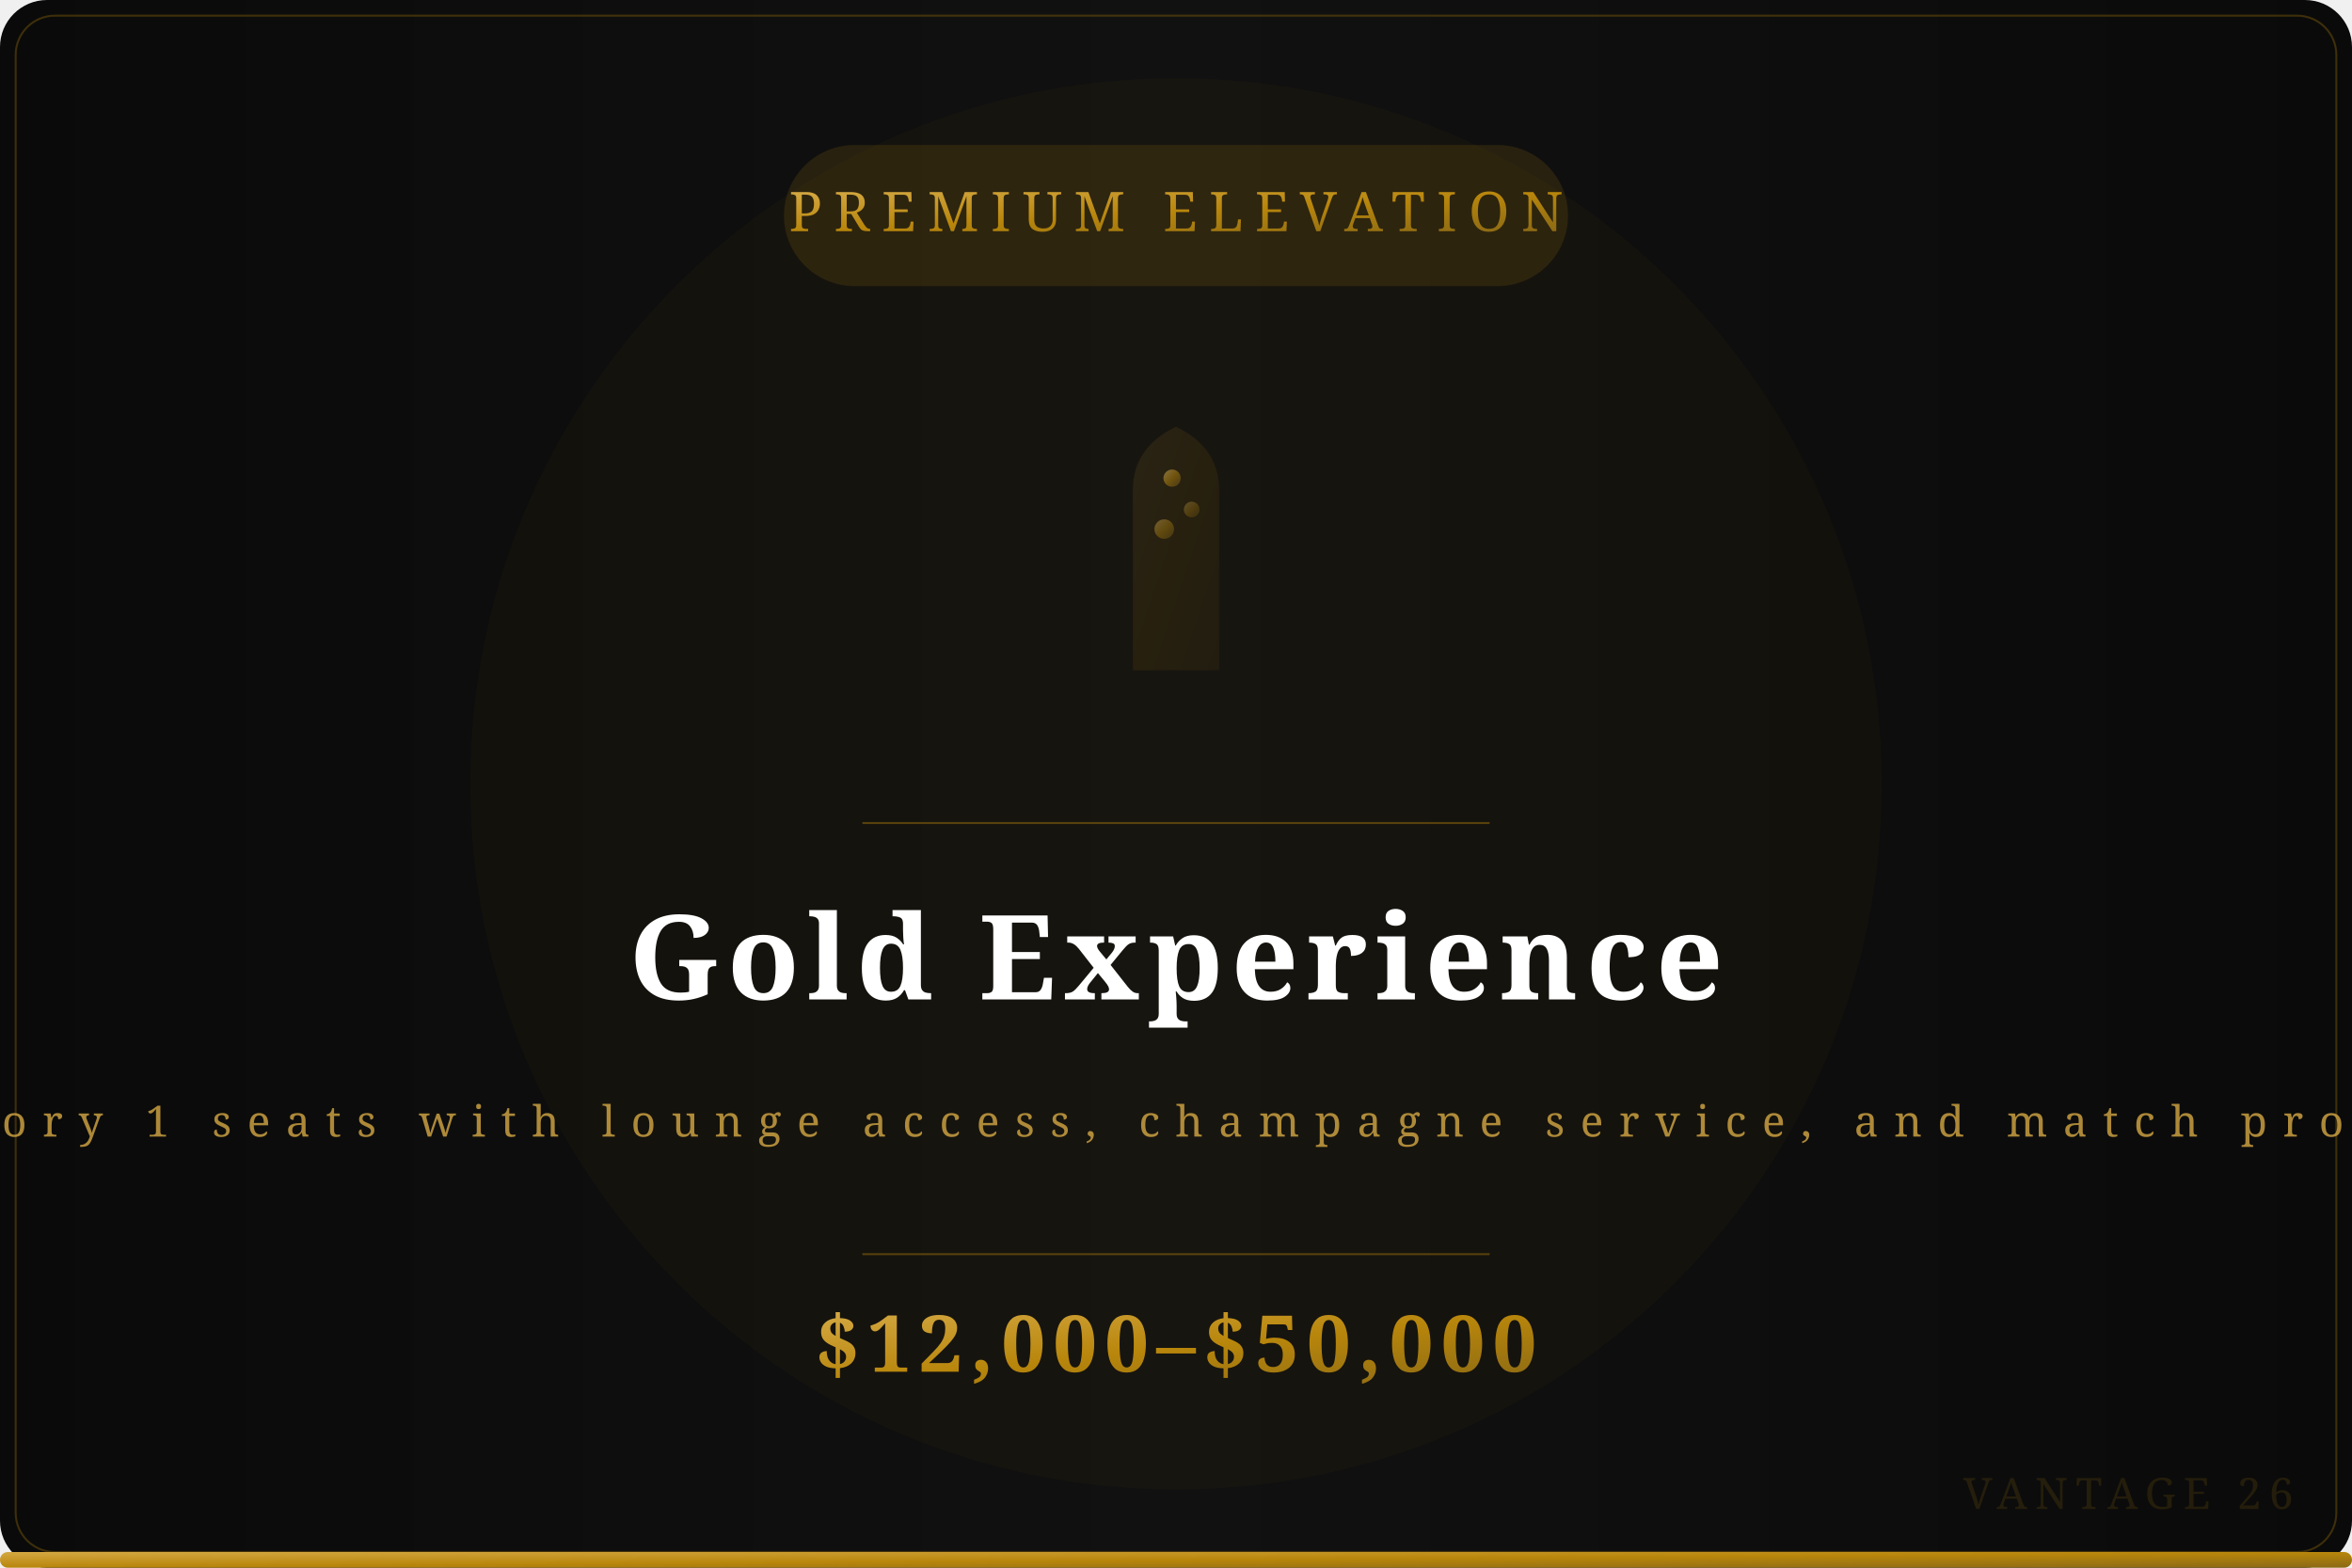
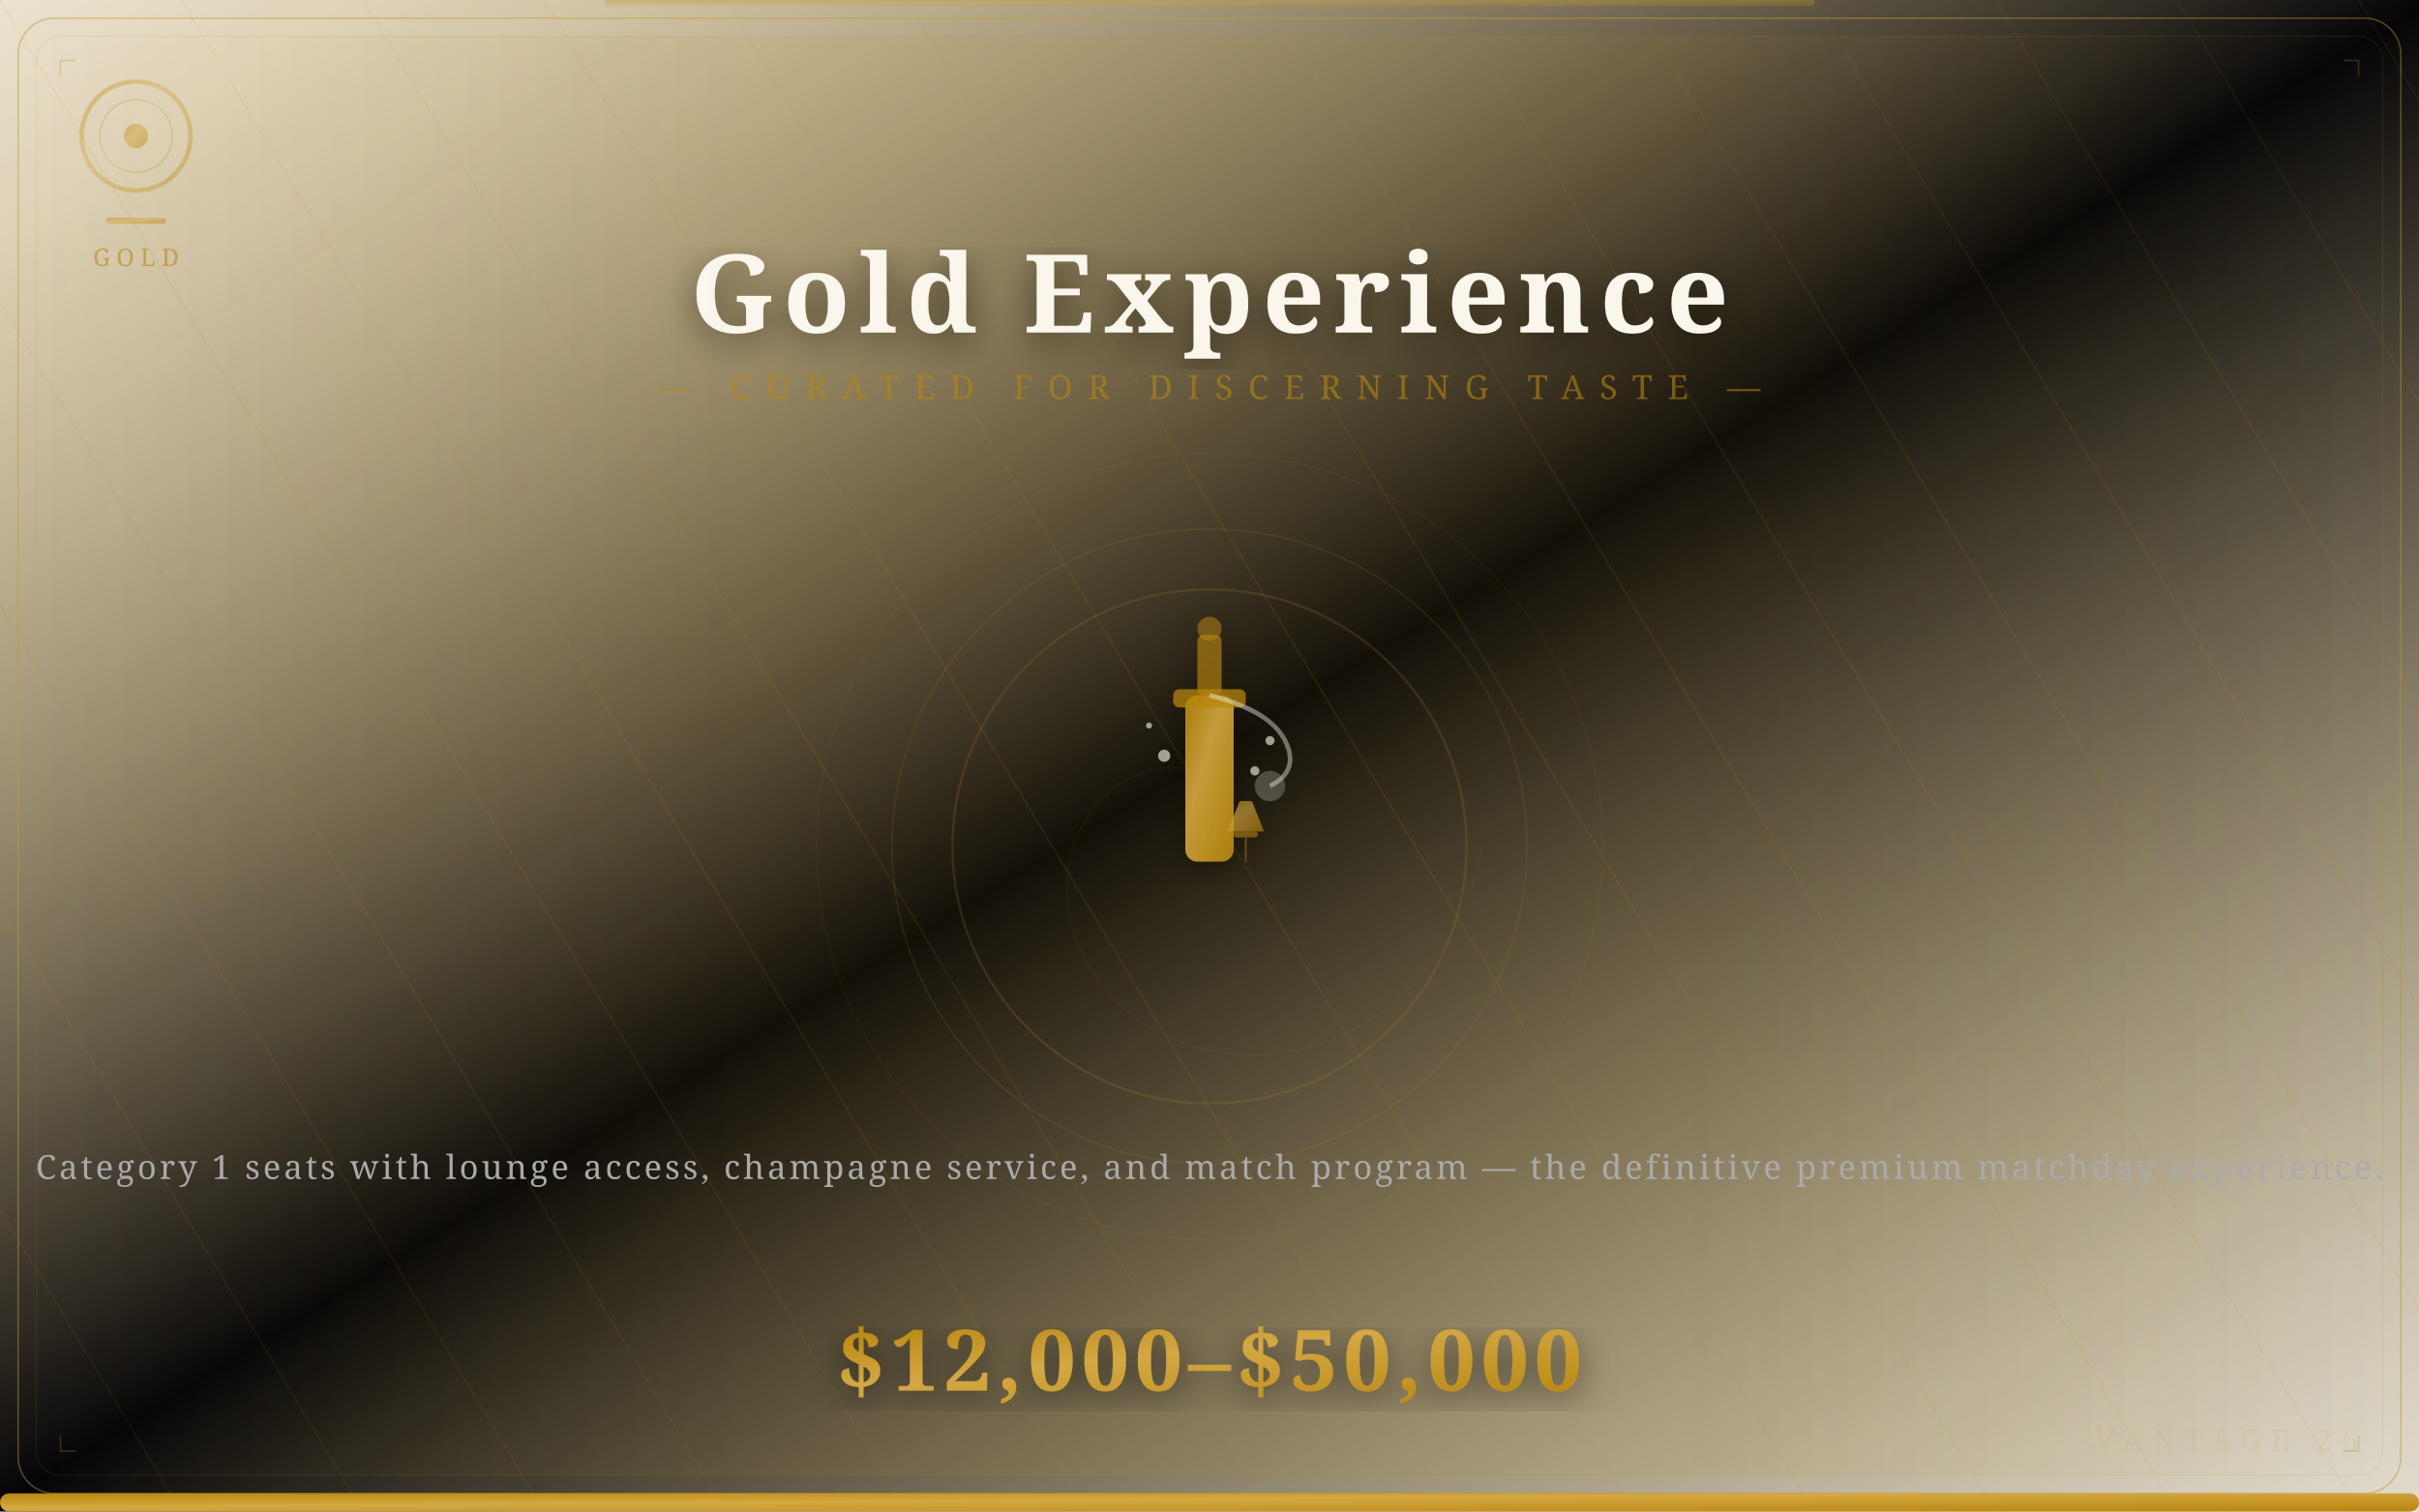
- <svg xmlns="http://www.w3.org/2000/svg" viewBox="0 0 600 400" width="600" height="400">
+ <svg xmlns="http://www.w3.org/2000/svg" viewBox="0 0 800 500" width="800" height="500">
  <defs>
-     <linearGradient id="goldGrad" x1="0%" y1="0%" x2="100%" y2="100%">
-       <stop offset="0%" stop-color="#D4A843" />
-       <stop offset="50%" stop-color="#B8860B" />
-       <stop offset="100%" stop-color="#8B6914" />
+     <linearGradient id="bg" x1="0%" y1="0%" x2="100%" y2="100%">
+       <stop offset="0%" stop-color="#D4A84330" />
+       <stop offset="50%" stop-color="#050508" />
+       <stop offset="100%" stop-color="#8B691425" />
    </linearGradient>
-     <linearGradient id="bgGrad" x1="0%" y1="0%" x2="100%" y2="0%">
-       <stop offset="0%" stop-color="#0A0A0A" />
-       <stop offset="50%" stop-color="#111" />
-       <stop offset="100%" stop-color="#0A0A0A" />
-     </linearGradient>
-     <linearGradient id="cardGrad" x1="0%" y1="0%" x2="0%" y2="100%">
-       <stop offset="0%" stop-color="#222" />
-       <stop offset="100%" stop-color="#111" />
-     </linearGradient>
-     <linearGradient id="silverGrad" x1="0%" y1="0%" x2="100%" y2="100%">
-       <stop offset="0%" stop-color="#C0C0C0" />
-       <stop offset="50%" stop-color="#A9A9A9" />
-       <stop offset="100%" stop-color="#808080" />
+     <linearGradient id="acc" x1="0%" y1="0%" x2="100%" y2="100%">
+       <stop offset="0%" stop-color="#B8860B" />
+       <stop offset="40%" stop-color="#D4A843" />
+       <stop offset="100%" stop-color="#B8860B" />
    </linearGradient>
    <filter id="glow">
-       <feGaussianBlur stdDeviation="3" result="blur" />
+       <feGaussianBlur stdDeviation="4" result="b" />
      <feMerge>
-         <feMergeNode in="blur" />
+         <feMergeNode in="b" />
        <feMergeNode in="SourceGraphic" />
      </feMerge>
    </filter>
-     <filter id="shadow">
-       <feDropShadow dx="0" dy="2" stdDeviation="4" flood-color="#000" flood-opacity="0.5" />
+     <filter id="sh">
+       <feDropShadow dx="0" dy="3" stdDeviation="6" flood-color="#000" flood-opacity="0.6" />
    </filter>
+     <linearGradient id="sheen" x1="0%" y1="0%" x2="100%" y2="0%">
+       <stop offset="0%" stop-color="#B8860B" stop-opacity="0" />
+       <stop offset="30%" stop-color="#B8860B" stop-opacity="0.08" />
+       <stop offset="70%" stop-color="#B8860B" stop-opacity="0.08" />
+       <stop offset="100%" stop-color="#B8860B" stop-opacity="0" />
+     </linearGradient>
+     <linearGradient id="diag" x1="0%" y1="0%" x2="100%" y2="100%">
+       <stop offset="0%" stop-color="#B8860B" stop-opacity="0.08" />
+       <stop offset="50%" stop-color="#B8860B" stop-opacity="0.15" />
+       <stop offset="100%" stop-color="#B8860B" stop-opacity="0.08" />
+     </linearGradient>
+     <linearGradient id="fGrad" x1="0%" y1="0%" x2="0%" y2="100%">
+       <stop offset="0%" stop-color="#181822" />
+       <stop offset="100%" stop-color="#0E0E14" />
+     </linearGradient>
+     <pattern id="ornate" x="0" y="0" width="80" height="80" patternUnits="userSpaceOnUse">
+       <path d="M0,40 L40,0 L80,40 L40,80 Z" fill="none" stroke="B8860B" stroke-width="0.3" opacity="0.06" />
+       <circle cx="40" cy="40" r="8" fill="none" stroke="B8860B" stroke-width="0.3" opacity="0.06" />
+       <circle cx="0" cy="0" r="4" fill="none" stroke="B8860B" stroke-width="0.2" opacity="0.06" />
+       <circle cx="80" cy="0" r="4" fill="none" stroke="B8860B" stroke-width="0.2" opacity="0.06" />
+       <circle cx="0" cy="80" r="4" fill="none" stroke="B8860B" stroke-width="0.2" opacity="0.06" />
+       <circle cx="80" cy="80" r="4" fill="none" stroke="B8860B" stroke-width="0.2" opacity="0.06" />
+     </pattern>
  </defs>
-   <rect width="600" height="400" fill="url(#bgGrad)" rx="12" />
-   <rect x="4" y="4" width="592" height="392" fill="none" stroke="#B8860B" stroke-width="0.5" rx="10" opacity="0.3" />
-   <circle cx="300" cy="200" r="180" fill="#B8860B" opacity="0.04" />
-   <rect x="200" y="37" width="200" height="36" rx="18" fill="#B8860B" opacity="0.15" />
-   <text x="300" y="59" text-anchor="middle" font-family="Georgia,serif" font-size="14" fill="url(#goldGrad)" letter-spacing="3">PREMIUM ELEVATION</text>
-   <g transform="translate(300,140) scale(1.0)" fill="none" stroke="url(#goldGrad)" stroke-width="2">
-     <path d="M-10,30 L-10,-15 Q-10,-25 0,-30 Q10,-25 10,-15 L10,30 Z" fill="url(#goldGrad)" opacity="0.1" />
-     <line x1="-15" y1="30" x2="15" y2="30" stroke-width="3" />
-     <circle cx="-3" cy="-5" r="1.5" fill="url(#goldGrad)" opacity="0.4" />
-     <circle cx="4" cy="-10" r="1" fill="url(#goldGrad)" opacity="0.3" />
-     <circle cx="-1" cy="-18" r="1.2" fill="url(#goldGrad)" opacity="0.5" />
+   <rect width="800" height="500" fill="url(#bg)" />
+   <rect width="800" height="500" fill="url(#ornate)" />
+   <line x1="-300" y1="0" x2="0" y2="500" stroke="url(#diag)" stroke-width="0.5" />
+   <line x1="-240" y1="0" x2="60" y2="500" stroke="url(#diag)" stroke-width="0.5" />
+   <line x1="-180" y1="0" x2="120" y2="500" stroke="url(#diag)" stroke-width="0.5" />
+   <line x1="-120" y1="0" x2="180" y2="500" stroke="url(#diag)" stroke-width="0.5" />
+   <line x1="-60" y1="0" x2="240" y2="500" stroke="url(#diag)" stroke-width="0.5" />
+   <line x1="0" y1="0" x2="300" y2="500" stroke="url(#diag)" stroke-width="0.5" />
+   <line x1="60" y1="0" x2="360" y2="500" stroke="url(#diag)" stroke-width="0.5" />
+   <line x1="120" y1="0" x2="420" y2="500" stroke="url(#diag)" stroke-width="0.5" />
+   <line x1="180" y1="0" x2="480" y2="500" stroke="url(#diag)" stroke-width="0.5" />
+   <line x1="240" y1="0" x2="540" y2="500" stroke="url(#diag)" stroke-width="0.5" />
+   <line x1="300" y1="0" x2="600" y2="500" stroke="url(#diag)" stroke-width="0.5" />
+   <line x1="360" y1="0" x2="660" y2="500" stroke="url(#diag)" stroke-width="0.5" />
+   <line x1="420" y1="0" x2="720" y2="500" stroke="url(#diag)" stroke-width="0.5" />
+   <line x1="480" y1="0" x2="780" y2="500" stroke="url(#diag)" stroke-width="0.5" />
+   <line x1="540" y1="0" x2="840" y2="500" stroke="url(#diag)" stroke-width="0.5" />
+   <line x1="600" y1="0" x2="900" y2="500" stroke="url(#diag)" stroke-width="0.5" />
+   <line x1="660" y1="0" x2="960" y2="500" stroke="url(#diag)" stroke-width="0.5" />
+   <line x1="720" y1="0" x2="1020" y2="500" stroke="url(#diag)" stroke-width="0.5" />
+   <line x1="780" y1="0" x2="1080" y2="500" stroke="url(#diag)" stroke-width="0.5" />
+   <line x1="840" y1="0" x2="1140" y2="500" stroke="url(#diag)" stroke-width="0.5" />
+   <line x1="900" y1="0" x2="1200" y2="500" stroke="url(#diag)" stroke-width="0.5" />
+   <line x1="960" y1="0" x2="1260" y2="500" stroke="url(#diag)" stroke-width="0.5" />
+   <line x1="1020" y1="0" x2="1320" y2="500" stroke="url(#diag)" stroke-width="0.5" />
+   <line x1="1080" y1="0" x2="1380" y2="500" stroke="url(#diag)" stroke-width="0.5" />
+   <line x1="1140" y1="0" x2="1440" y2="500" stroke="url(#diag)" stroke-width="0.5" />
+   <rect x="6" y="6" width="788" height="488" rx="12" fill="none" stroke="url(#acc)" stroke-width="0.5" opacity="0.4" />
+   <rect x="12" y="12" width="776" height="476" rx="8" fill="none" stroke="#B8860B" stroke-width="0.3" opacity="0.15" />
+   <rect x="0" y="494" width="800" height="6" fill="url(#acc)" rx="3" />
+   <rect x="200" y="0" width="400" height="2" fill="url(#acc)" opacity="0.3" />
+   <circle cx="45" cy="45" r="18" fill="none" stroke="url(#acc)" stroke-width="1.5" opacity="0.4" />
+   <circle cx="45" cy="45" r="12" fill="none" stroke="url(#acc)" stroke-width="0.5" opacity="0.3" />
+   <circle cx="45" cy="45" r="4" fill="url(#acc)" opacity="0.5" />
+   <rect x="35" y="72" width="20" height="2" fill="url(#acc)" opacity="0.5" rx="1" />
+   <text x="45" y="88" text-anchor="middle" font-family="Georgia,serif" font-size="8" fill="#B8860B" letter-spacing="2" opacity="0.6">GOLD</text>
+   <text x="400" y="110" text-anchor="middle" font-family="'Playfair Display',Georgia,serif" font-size="36" fill="#FFFFFF" font-weight="700" letter-spacing="3" filter="url(#sh)">Gold Experience</text>
+   <text x="400" y="132" text-anchor="middle" font-family="Georgia,serif" font-size="11" fill="#B8860B" letter-spacing="5" opacity="0.6">— CURATED FOR DISCERNING TASTE —</text>
+   <circle cx="400" cy="280" r="130" fill="none" stroke="url(#acc)" stroke-width="0.3" opacity="0.08" />
+   <circle cx="400" cy="280" r="105" fill="none" stroke="url(#acc)" stroke-width="0.5" opacity="0.12" />
+   <circle cx="400" cy="280" r="85" fill="none" stroke="url(#acc)" stroke-width="0.8" opacity="0.15" />
+   <path d="M490.0,280.0 L489.2,284.5 L488.1,288.8 L486.9,293.1 L485.4,297.3 L483.7,301.4 L481.9,305.3 L479.8,309.1 L477.6,312.8 L475.2,316.3 L472.7,319.7 L470.0,322.9 L467.2,326.0 L464.2,328.8 L461.2,331.5 L458.0,334.0 L454.7,336.3 L451.4,338.5 L447.9,340.4 L444.4,342.1 L440.9,343.7 L437.3,345.0 L433.7,346.2 L430.0,347.1 L426.4,347.9 L422.7,348.4 L419.1,348.8 L415.5,348.9 L411.9,348.9 L408.3,348.7 L404.8,348.3 L401.4,347.8 L398.0,347.0 L394.8,346.1 L391.5,345.1 L388.4,343.9 L385.4,342.5 L382.5,341.0 L379.7,339.4 L377.0,337.6 L374.5,335.8 L372.0,333.8 L369.8,331.7 L367.6,329.5 L365.6,327.3 L363.7,324.9 L362.0,322.5 L360.4,320.1 L359.0,317.6 L357.7,315.0 L356.6,312.4 L355.6,309.8 L354.8,307.2 L354.1,304.6 L353.6,301.9 L353.2,299.3 L353.0,296.7 L352.9,294.1 L353.0,291.6 L353.2,289.1 L353.5,286.6 L353.9,284.2 L354.5,281.9 L355.1,279.6 L355.9,277.4 L356.8,275.3 L357.8,273.3 L358.9,271.3 L360.1,269.5 L361.4,267.7 L362.7,266.0 L364.1,264.5 L365.6,263.0 L367.1,261.7 L368.6,260.4 L370.2,259.3 L371.9,258.3 L373.6,257.3 L375.2,256.5 L376.9,255.9 L378.6,255.3 L380.3,254.8 L382.0,254.4 L383.7,254.2 L385.4,254.0 L387.0,254.0 L388.6,254.0 L390.2,254.1 L391.7,254.4 L393.2,254.7 L394.6,255.1 L396.0,255.5 L397.3,256.1 L398.5,256.7 L399.7,257.4 L400.8,258.1 L401.9,258.9 L402.8,259.7 L403.7,260.6 L404.5,261.5 L405.2,262.4 L405.8,263.4 L406.4,264.3 L406.9,265.3 L407.3,266.3 L407.6,267.3 L407.8,268.3 L407.9,269.3 L408.0,270.3 L408.0,271.2 L407.9,272.1 L407.8,273.0 L407.6,273.8 L407.3,274.7 L406.9,275.4 L406.5,276.1 L406.1,276.8 L405.6,277.4 L405.1,278.0 L404.5,278.5 L403.9,278.9 L403.2,279.2 L402.5,279.5 L401.8,279.8 L401.1,279.9 L400.4,280.0" fill="none" stroke="#B8860B" stroke-width="0.5" opacity="0.06" />
+   <g transform="translate(400,280)" filter="url(#sh)">
+     <rect x="-8" y="-50" width="16" height="55" rx="4" fill="url(#acc)" opacity="0.9" />
+     <rect x="-12" y="-52" width="24" height="6" rx="2" fill="#B8860B" opacity="0.7" />
+     <rect x="-4" y="-70" width="8" height="20" rx="2" fill="#B8860B" opacity="0.6" />
+     <circle cx="0" cy="-72" r="4" fill="#B8860B" opacity="0.5" />
+     <circle cx="-15" cy="-30" r="2" fill="#FFFFFF" opacity="0.6" />
+     <circle cx="15" cy="-25" r="1.5" fill="#FFFFFF" opacity="0.6" />
+     <circle cx="-20" cy="-40" r="1" fill="#FFFFFF" opacity="0.6" />
+     <circle cx="20" cy="-35" r="1.5" fill="#FFFFFF" opacity="0.6" />
+     <path d="M0,-50 Q20,-45 25,-35 Q30,-25 20,-20" fill="none" stroke="#FFFFFF" stroke-width="1.5" opacity="0.4" />
+     <circle cx="20" cy="-20" r="5" fill="#FFFFFF" opacity="0.2" />
+     <path d="M10,-15 L6,-5 L18,-5 L14,-15 Z" fill="url(#acc)" opacity="0.6" />
+     <rect x="8" y="-5" width="8" height="2" rx="1" fill="#B8860B" opacity="0.5" />
+     <line x1="12" y1="-3" x2="12" y2="5" stroke="#B8860B" stroke-width="0.5" opacity="0.4" />
  </g>
-   <line x1="220" y1="210" x2="380" y2="210" stroke="#B8860B" stroke-width="0.5" opacity="0.4" />
-   <text x="300" y="255" text-anchor="middle" font-family="'Playfair Display',Georgia,serif" font-size="30" fill="#FFFFFF" font-weight="700" letter-spacing="2">Gold Experience</text>
-   <text x="300" y="290" text-anchor="middle" font-family="Georgia,serif" font-size="11" fill="#D4A843" letter-spacing="4" opacity="0.8">Category 1 seats with lounge access, champagne service, and match program.</text>
-   <line x1="220" y1="320" x2="380" y2="320" stroke="#B8860B" stroke-width="0.5" opacity="0.4" />
-   <text x="300" y="350" text-anchor="middle" font-family="Georgia,serif" font-size="20" fill="url(#goldGrad)" letter-spacing="2" font-weight="700">$12,000–$50,000</text>
-   <rect x="0" y="396" width="600" height="4" fill="url(#goldGrad)" rx="2" />
-   <text x="585" y="385" text-anchor="end" font-family="Georgia,serif" font-size="11" fill="#B8860B" opacity="0.15" letter-spacing="2">VANTAGE 26</text>
+   <rect x="12" y="12" width="776" height="476" rx="8" fill="url(#sheen)" />
+   <text x="400" y="390" text-anchor="middle" font-family="Georgia,serif" font-size="11" fill="#aaaaaa" letter-spacing="1" textLength="580">Category 1 seats with lounge access, champagne service, and match program — the definitive premium matchday experience.</text>
+   <text x="400" y="460" text-anchor="middle" font-family="'Playfair Display',Georgia,serif" font-size="28" fill="url(#acc)" font-weight="700" letter-spacing="2" filter="url(#sh)">$12,000–$50,000</text>
+   <path d="M20,25 L20,20 L25,20" fill="none" stroke="#B8860B" stroke-width="0.5" opacity="0.3" />
+   <path d="M780,25 L780,20 L775,20" fill="none" stroke="#B8860B" stroke-width="0.5" opacity="0.3" />
+   <path d="M20,475 L20,480 L25,480" fill="none" stroke="#B8860B" stroke-width="0.5" opacity="0.3" />
+   <path d="M780,475 L780,480 L775,480" fill="none" stroke="#B8860B" stroke-width="0.5" opacity="0.3" />
+   <text x="780" y="480" text-anchor="end" font-family="Georgia,serif" font-size="10" fill="#B8860B" opacity="0.08" letter-spacing="3">VANTAGE 26</text>
</svg>
